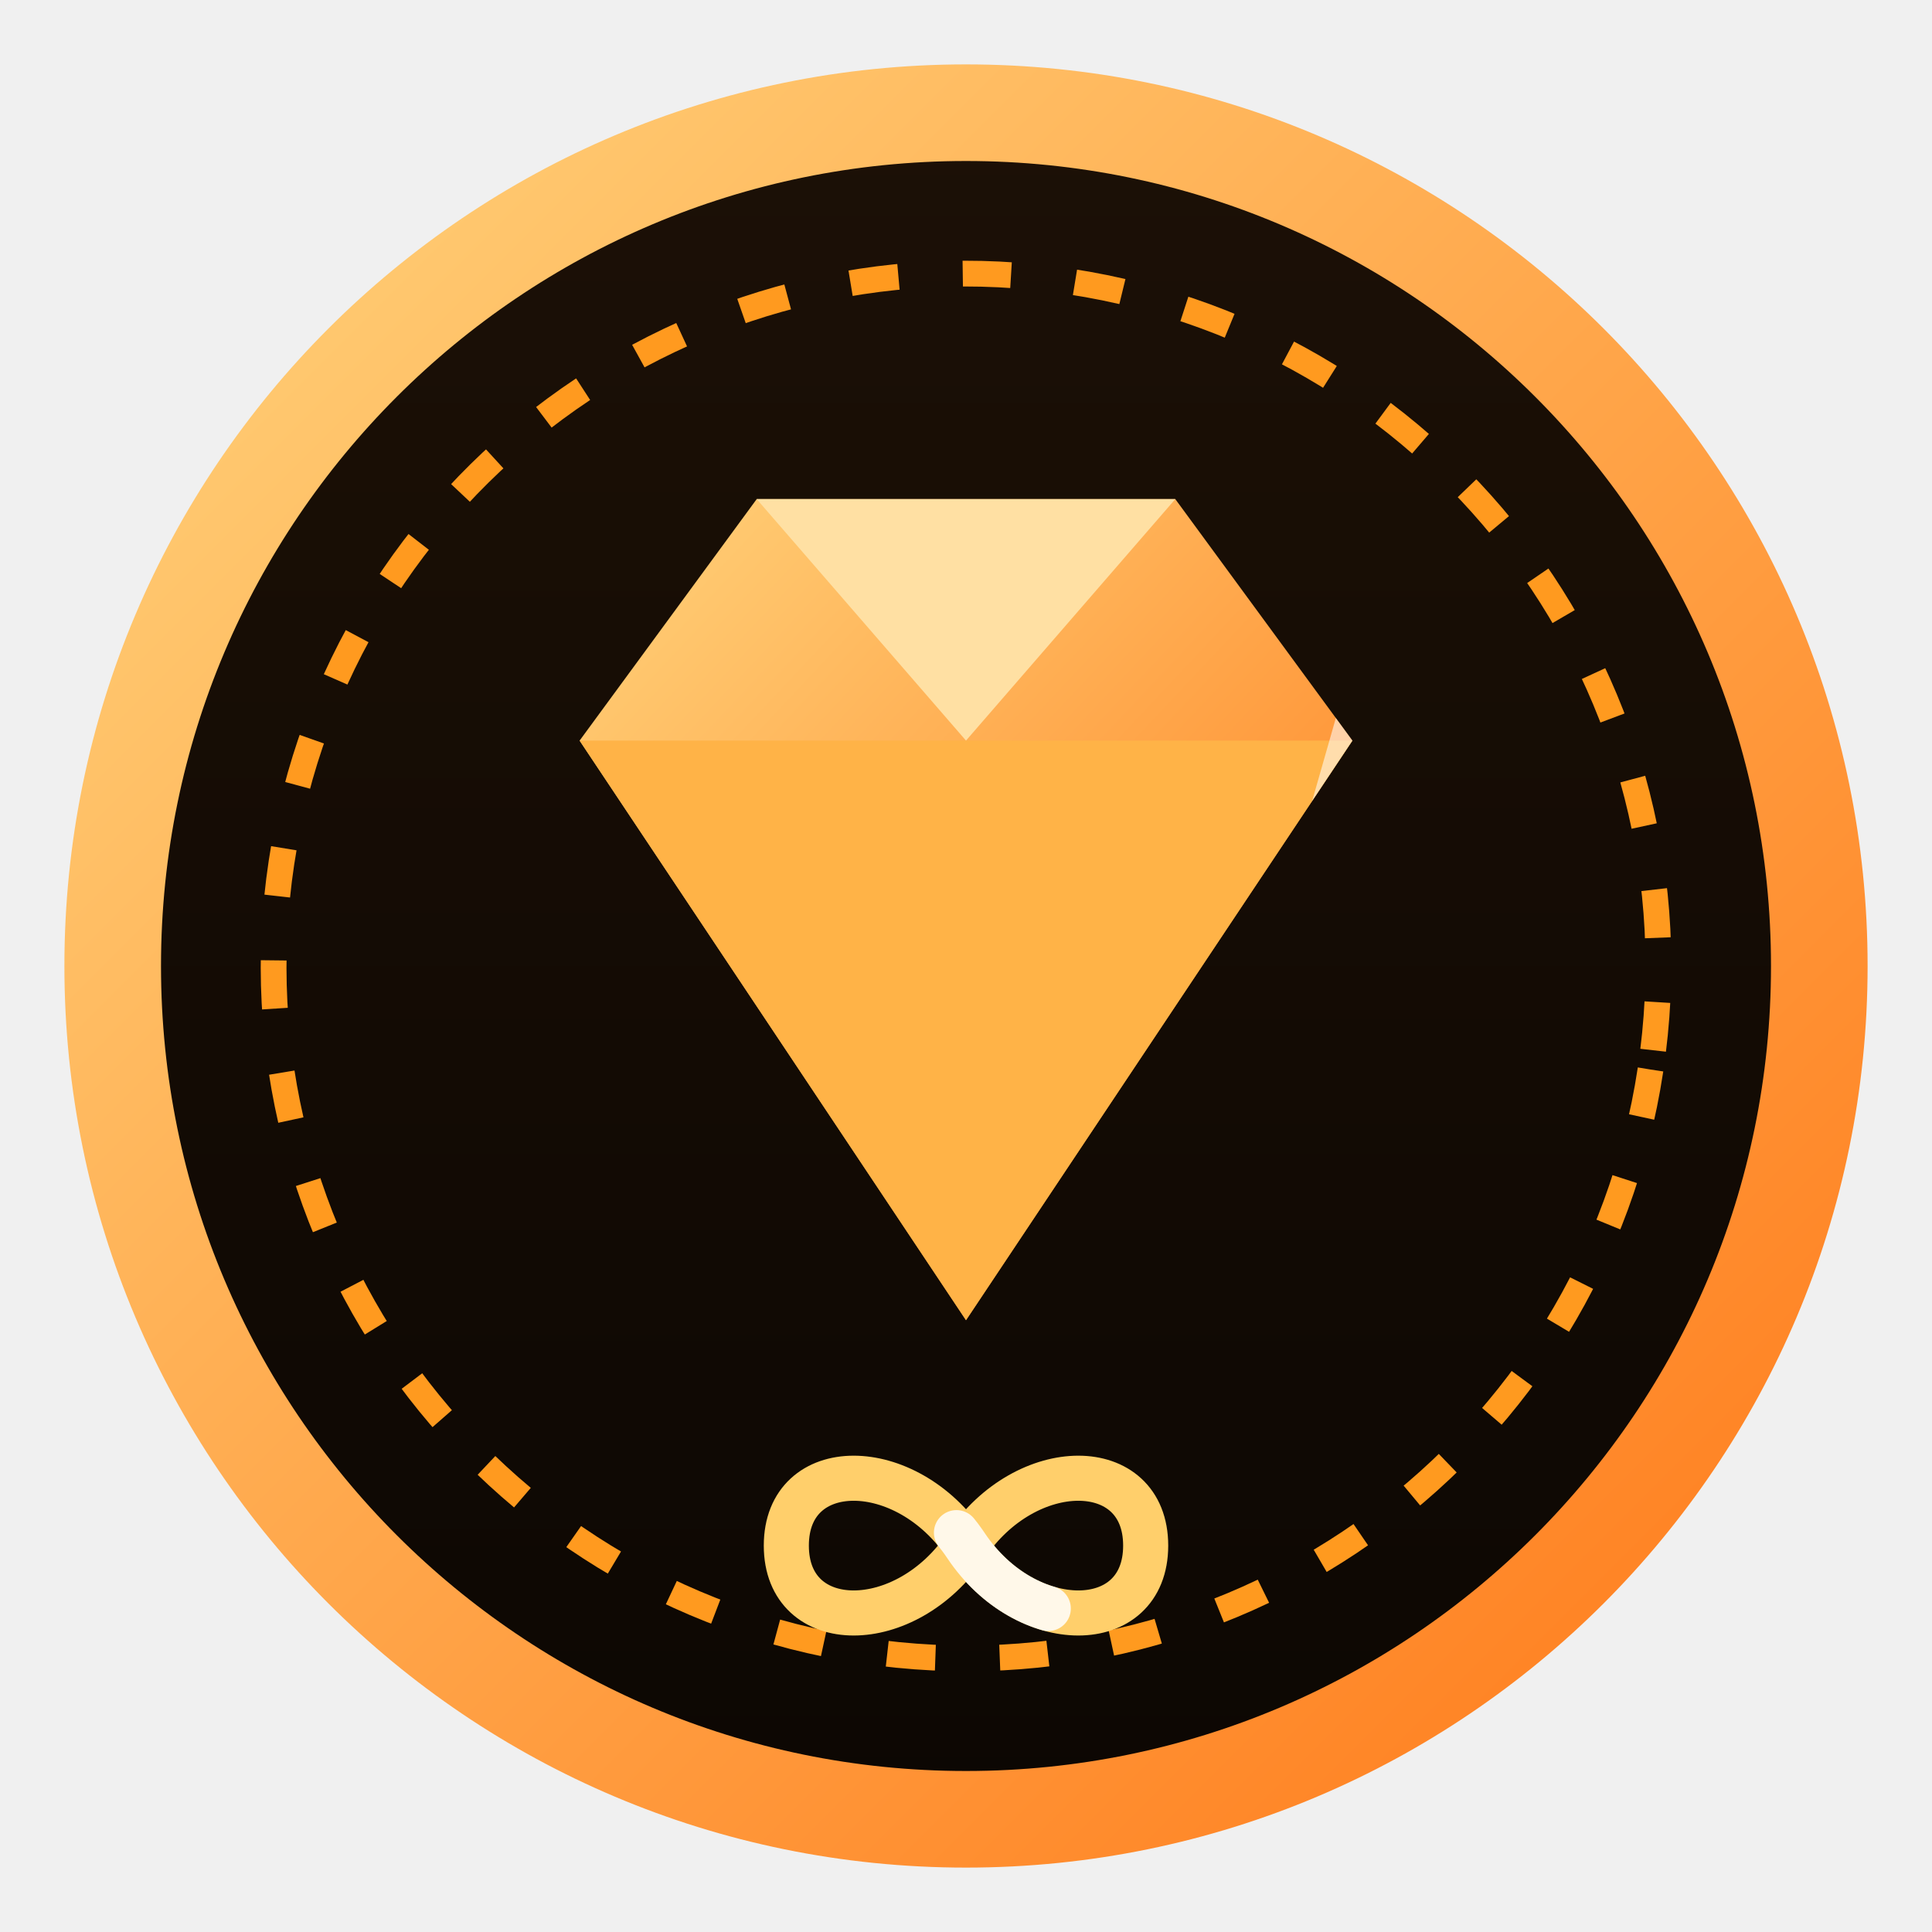
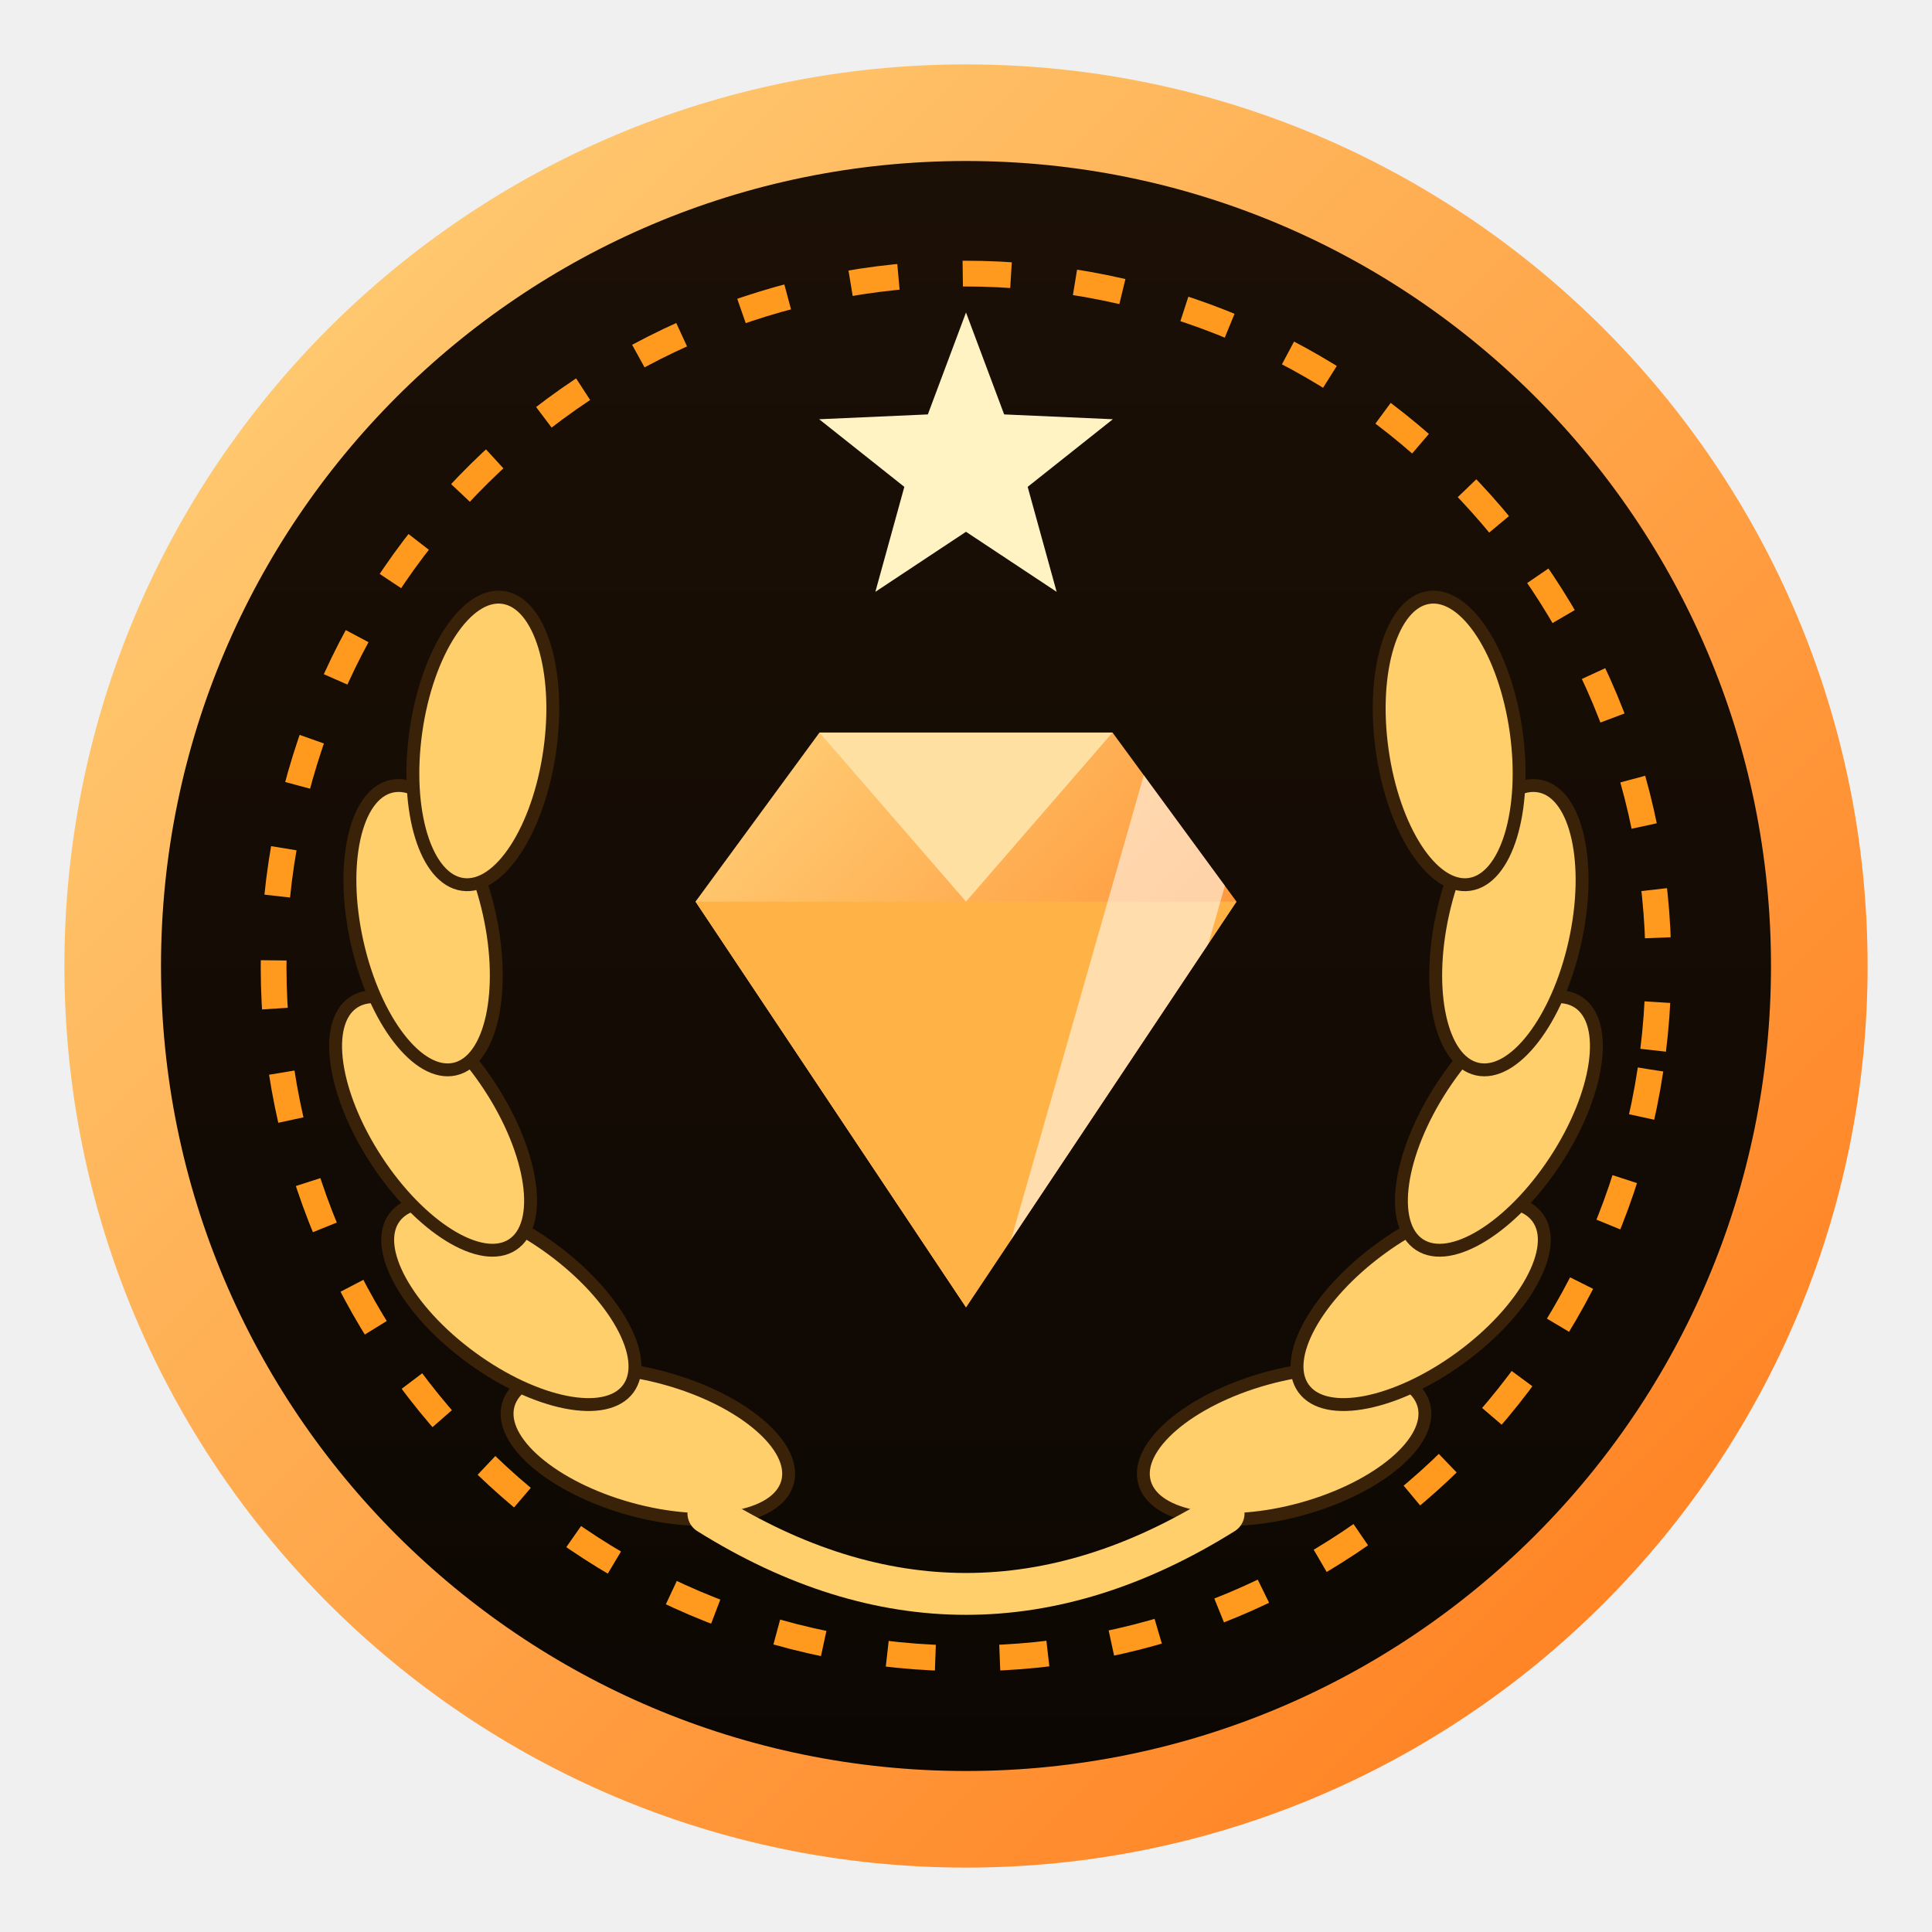
<svg xmlns="http://www.w3.org/2000/svg" viewBox="0 0 120 120" width="120" height="120">
  <defs>
    <linearGradient id="g" x1="0" x2="1" y1="0" y2="1">
      <stop offset="0" stop-color="#FFD36A" />
      <stop offset=".55" stop-color="#F9A825" />
      <stop offset="1" stop-color="#D9831A" />
    </linearGradient>
    <linearGradient id="amber" x1="0" x2="1" y1="0" y2="1">
      <stop offset="0" stop-color="#ffd27a" />
      <stop offset="1" stop-color="#ff7a1a" />
    </linearGradient>
    <linearGradient id="amberDeep" x1="0" x2="0" y1="0" y2="1">
      <stop offset="0" stop-color="#1c1006" />
      <stop offset="1" stop-color="#0c0703" />
    </linearGradient>
    <linearGradient id="royal" x1="0" x2="0" y1="0" y2="1">
      <stop offset="0" stop-color="#f7f1ff" />
      <stop offset="1" stop-color="#a77bff" />
    </linearGradient>
    <linearGradient id="green" x1="0" x2="0" y1="0" y2="1">
      <stop offset="0" stop-color="#6cf0a6" />
      <stop offset="1" stop-color="#1c9a56" />
    </linearGradient>
    <linearGradient id="tile" x1="0" x2="0" y1="0" y2="1">
      <stop offset="0" stop-color="#121a15" />
      <stop offset="1" stop-color="#080b09" />
    </linearGradient>
    <linearGradient id="tileV" x1="0" x2="0" y1="0" y2="1">
      <stop offset="0" stop-color="#160f24" />
      <stop offset="1" stop-color="#09060f" />
    </linearGradient>
    <linearGradient id="flame" x1="0" x2="0" y1="0" y2="1">
      <stop offset="0" stop-color="#fff3c4" />
      <stop offset=".5" stop-color="#ffb52e" />
      <stop offset="1" stop-color="#ff5a1a" />
    </linearGradient>
+     <filter id="bl" x="-30%" y="-30%" width="160%" height="160%">
+       <feGaussianBlur stdDeviation="5" />
+     </filter>
    <clipPath id="dia">
      <polygon points="36,46 47,31 73,31 84,46 60,82" />
    </clipPath>
  </defs>
  <circle cx="60" cy="60" r="53" fill="url(#amberDeep)" stroke="url(#amber)" stroke-width="6" />
  <circle cx="60" cy="60" r="43" fill="none" stroke="#ff9a1f" stroke-width="1.6" stroke-dasharray="3 4" transform="rotate(8.6 60 60)" />
-   <polygon points="36,46 47,31 73,31 84,46 60,82" fill="url(#amber)" />
-   <polygon points="36,46 84,46 60,82" fill="#ffb347" />
-   <polygon points="47,31 60,46 73,31" fill="#ffe0a3" />
-   <g clip-path="url(#dia)">
-     <polygon points="90,20 100,20 80,90 70,90" fill="#ffffff" opacity=".55" />
+   <ellipse cx="79.76" cy="89.67" rx="9" ry="4.2" transform="rotate(164.48 79.76 89.67)" fill="#ffcf6b" stroke="#3a2208" stroke-width=".8" />
+   <ellipse cx="88.24" cy="80.94" rx="9" ry="4.2" transform="rotate(143.85 88.24 80.94)" fill="#ffcf6b" stroke="#3a2208" stroke-width=".8" />
+   <ellipse cx="93.1" cy="69.78" rx="9" ry="4.2" transform="rotate(123.22 93.1 69.78)" fill="#ffcf6b" stroke="#3a2208" stroke-width=".8" />
+   <ellipse cx="93.72" cy="57.62" rx="9" ry="4.2" transform="rotate(102.6 93.72 57.62)" fill="#ffcf6b" stroke="#3a2208" stroke-width=".8" />
+   <ellipse cx="90.01" cy="46.02" rx="9" ry="4.2" transform="rotate(81.97 90.01 46.02)" fill="#ffcf6b" stroke="#3a2208" stroke-width=".8" />
+   <ellipse cx="40.24" cy="89.67" rx="9" ry="4.2" transform="rotate(195.52 40.24 89.67)" fill="#ffcf6b" stroke="#3a2208" stroke-width=".8" />
+   <ellipse cx="31.76" cy="80.94" rx="9" ry="4.2" transform="rotate(216.15 31.76 80.94)" fill="#ffcf6b" stroke="#3a2208" stroke-width=".8" />
+   <ellipse cx="26.9" cy="69.78" rx="9" ry="4.2" transform="rotate(236.78 26.9 69.78)" fill="#ffcf6b" stroke="#3a2208" stroke-width=".8" />
+   <ellipse cx="26.28" cy="57.62" rx="9" ry="4.2" transform="rotate(257.4 26.28 57.62)" fill="#ffcf6b" stroke="#3a2208" stroke-width=".8" />
+   <ellipse cx="29.99" cy="46.02" rx="9" ry="4.2" transform="rotate(278.03 29.99 46.02)" fill="#ffcf6b" stroke="#3a2208" stroke-width=".8" />
+   <path d="M44 94 Q60 104 76 94" fill="none" stroke="#ffcf6b" stroke-width="2.6" stroke-linecap="round" />
+   <g transform="translate(60 63) scale(.7) translate(-60 -56)">
+     <polygon points="36,46 47,31 73,31 84,46 60,82" fill="url(#amber)" />
+     <polygon points="36,46 84,46 60,82" fill="#ffb347" />
+     <polygon points="47,31 60,46 73,31" fill="#ffe0a3" />
+     <g clip-path="url(#dia)">
+       <polygon points="80,20 90,20 70,90 60,90" fill="#ffffff" opacity=".55" />
+     </g>
  </g>
-   <path d="M60 96 c-3.72 -5.58 -11.16 -5.58 -11.16 0 c0 5.58 7.44 5.58 11.16 0 c3.72 -5.58 11.16 -5.58 11.16 0 c0 5.58 -7.44 5.58 -11.16 0 z" fill="none" stroke="#ffcf6b" stroke-width="2.8" />
-   <path d="M60 96 c-3.72 -5.58 -11.16 -5.58 -11.16 0 c0 5.58 7.44 5.58 11.16 0 c3.72 -5.58 11.16 -5.58 11.16 0 c0 5.58 -7.44 5.58 -11.16 0 z" fill="none" stroke="#ffffff" stroke-width="2.8" stroke-linecap="round" stroke-dasharray="7 53" stroke-dashoffset="-54" opacity=".85" />
+   <polygon points="60,19.41 62.37,25.74 69.12,26.04 63.83,30.24 65.63,36.76 60,33.03 54.37,36.76 56.17,30.24 50.88,26.04 57.63,25.74" fill="#fff3c4" opacity="1" />
</svg>
